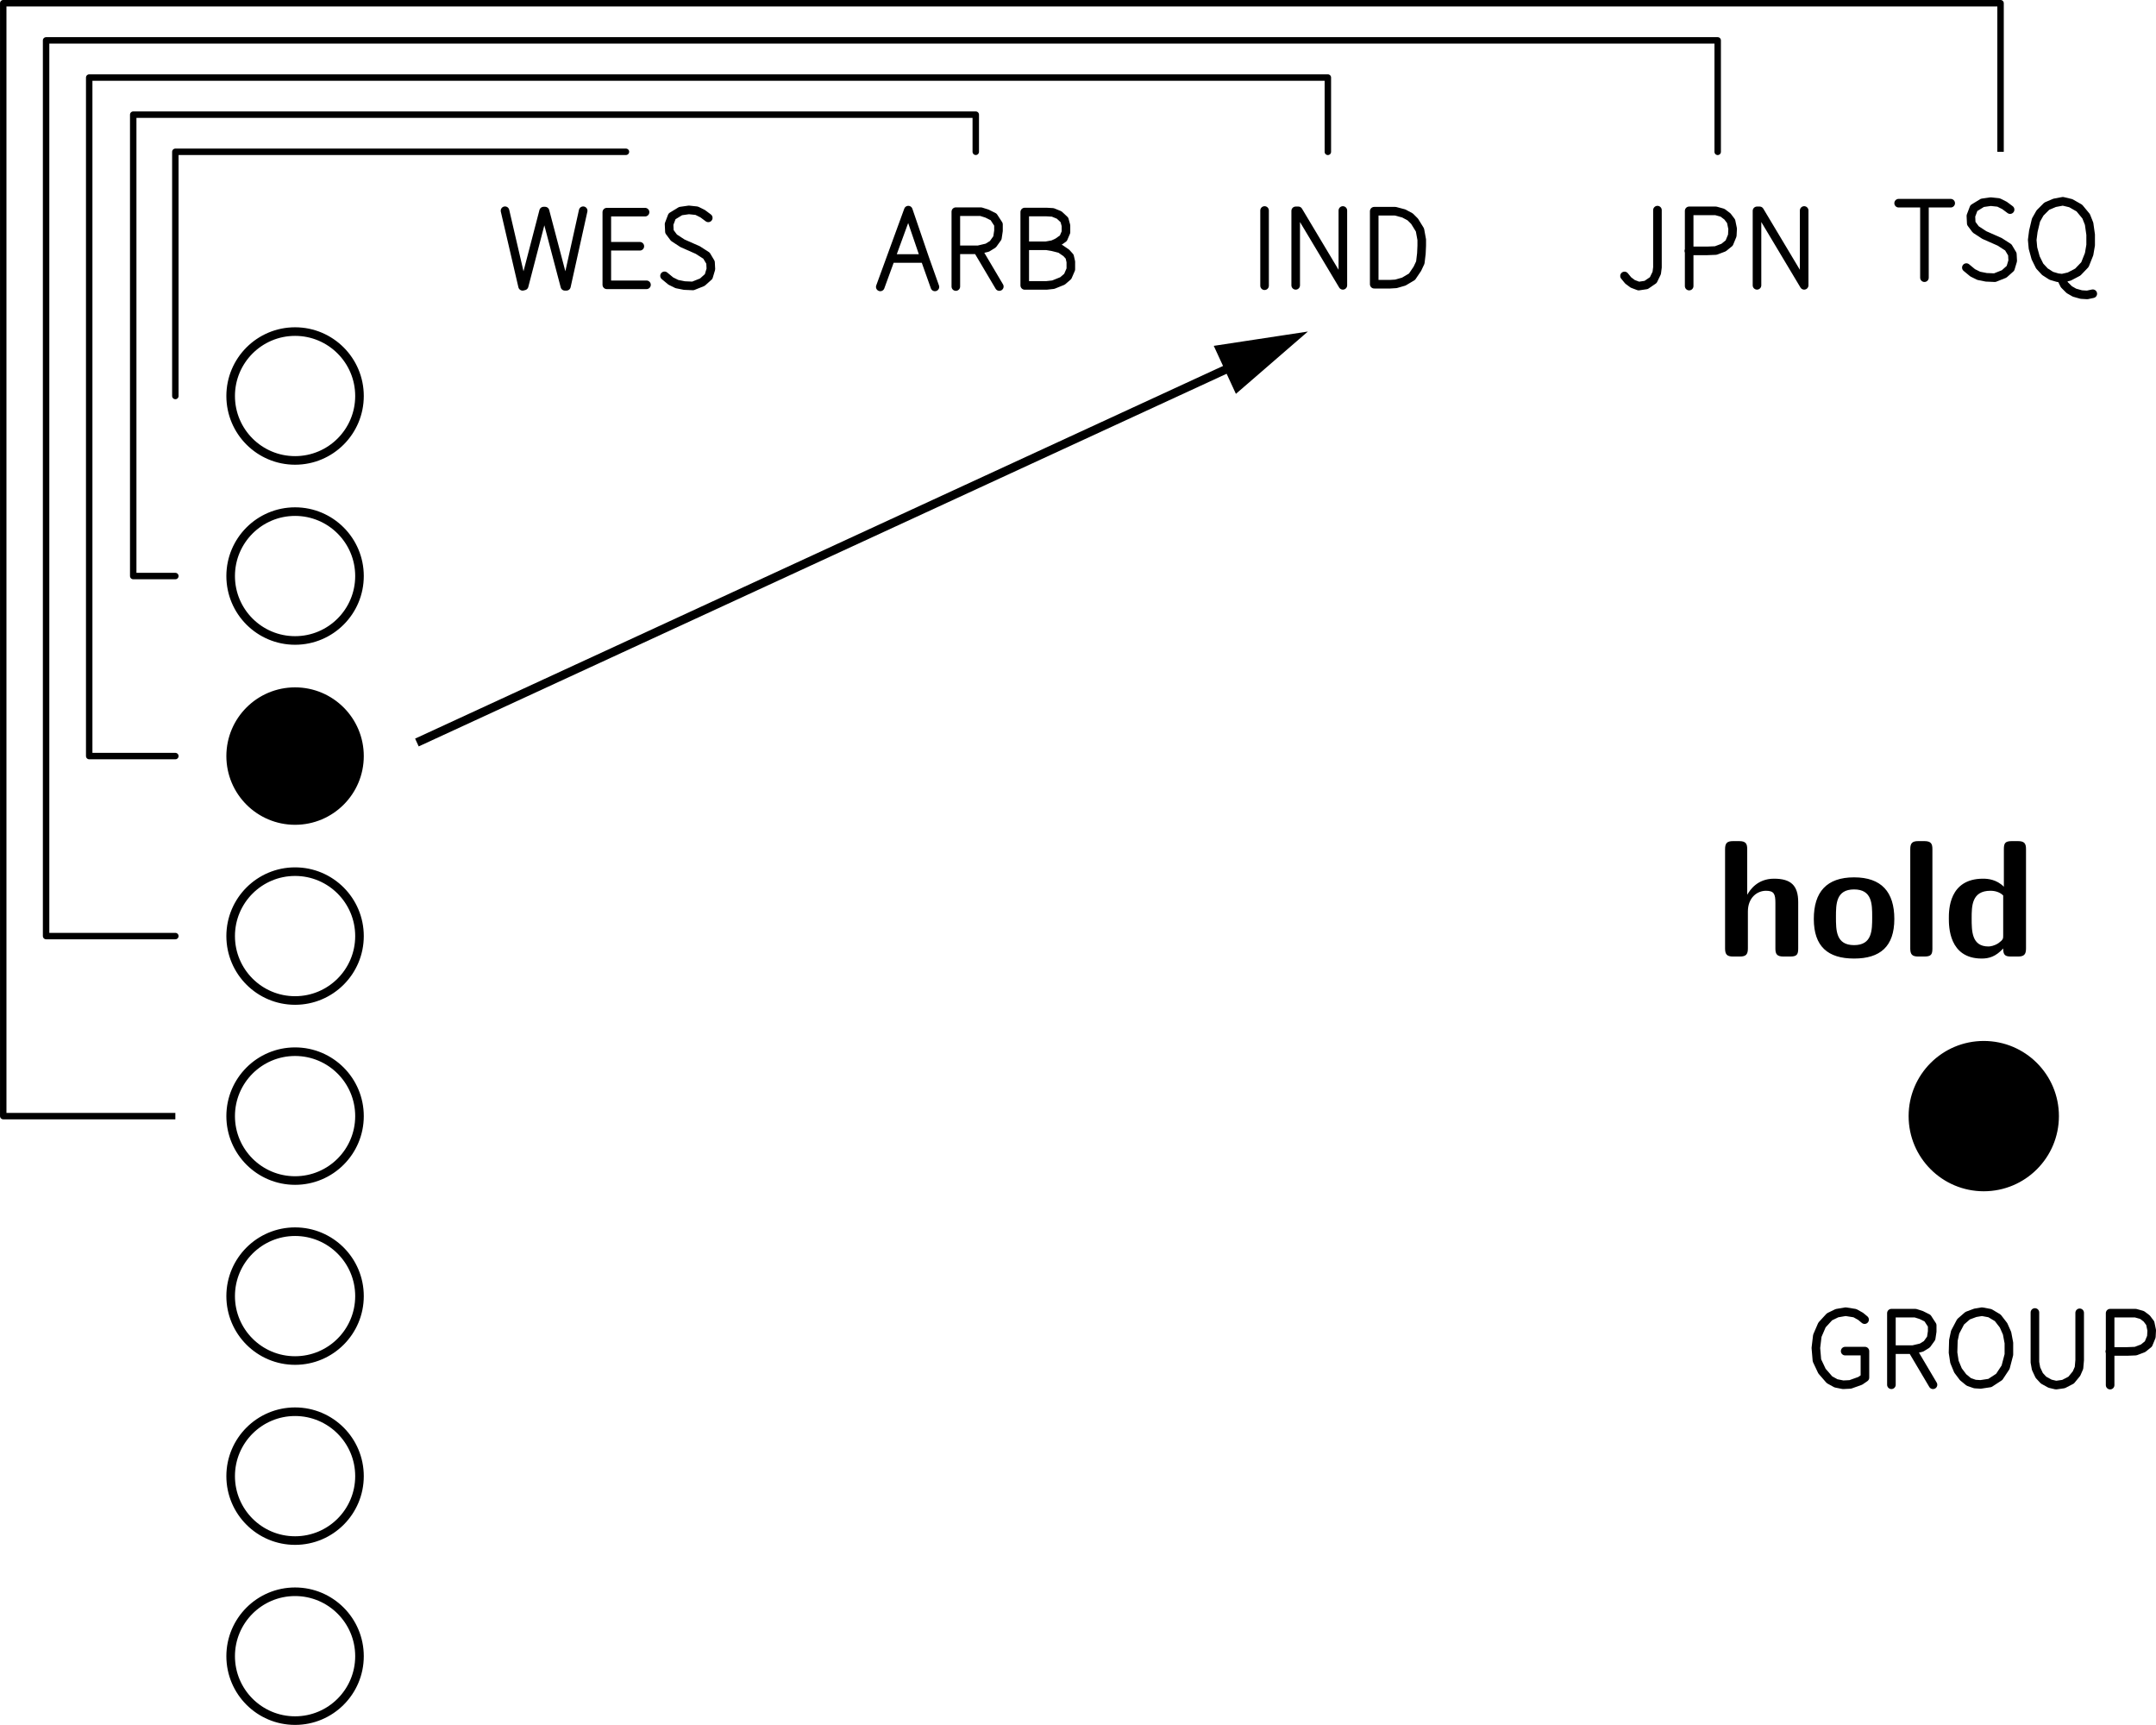
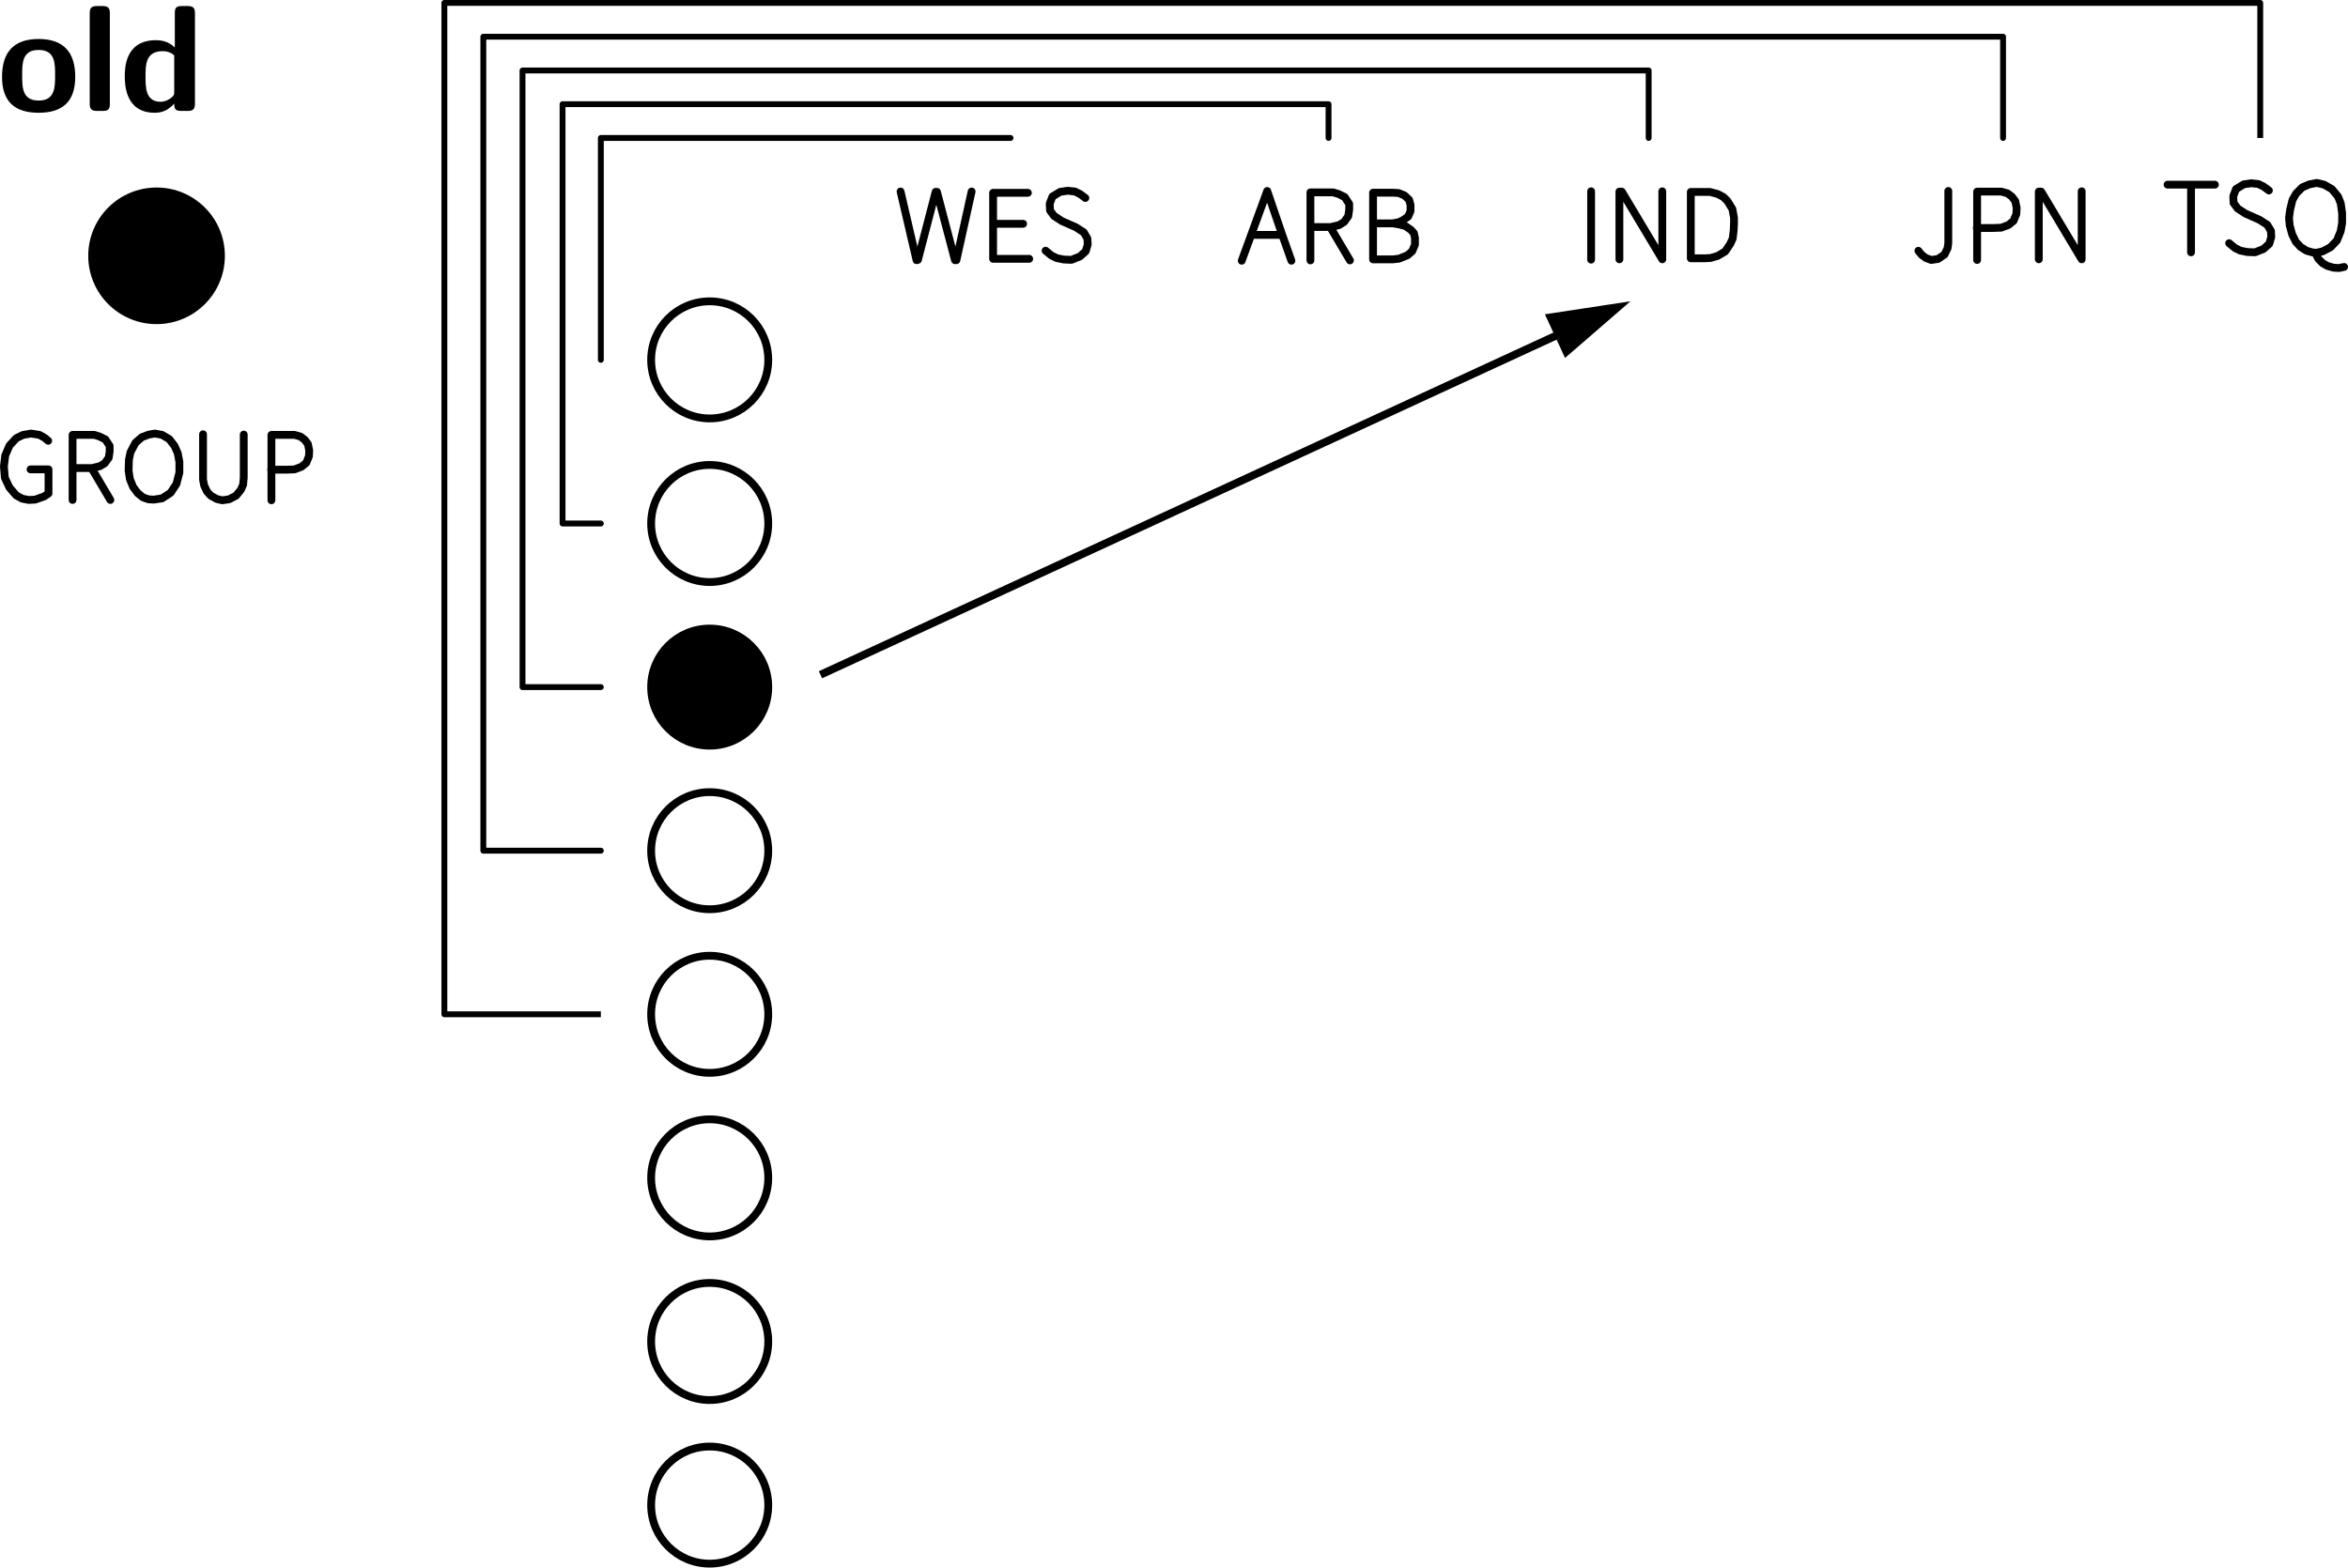
- <svg xmlns="http://www.w3.org/2000/svg" width="50.206mm" height="40.162mm" viewBox="0 0 50.206 40.162" version="1.1" id="svg1">
+ <svg xmlns="http://www.w3.org/2000/svg" width="60.141mm" height="40.162mm" viewBox="0 0 60.141 40.162" version="1.1" id="svg1">
  <defs id="defs1">
    <marker style="overflow:visible" id="Triangle" refX="0" refY="0" orient="auto-start-reverse" markerWidth="2" markerHeight="1" viewBox="0 0 1 1" preserveAspectRatio="none">
      <path transform="scale(0.5)" style="fill:context-stroke;fill-rule:evenodd;stroke:context-stroke;stroke-width:1pt" d="M 5.77,0 -2.88,5 V -5 Z" id="path135" />
    </marker>
  </defs>
-   <g id="layer1" transform="translate(-175.4187,-80.9625)">
+   <g id="layer1" transform="translate(-164.112,-80.9625)">
    <g style="display:inline;fill:none;stroke:#000000;stroke-width:0.332;stroke-linecap:round;stroke-linejoin:round;stroke-dasharray:none" id="g98-6-1-7-0-6-7-39" transform="matrix(0.6032299,0,0,0.6032299,66.43993,13.44075)">
      <g transform="translate(253.692,122.753)" id="g97-8-9-7-3-1-9-4" style="stroke-width:0.332;stroke-dasharray:none">
        <path d="M 274,22.1 V 649 H 56.7 495" style="stroke-width:72.294;stroke-dasharray:none" transform="scale(0.0045861,-0.0045861)" id="path95-2-9-8-0-0-4-8" />
        <path d="m 78.8,107 53.2,-44 51,-25.2 63,-12.6 72,-3.1 79,31.5 53,47.4 19,63 -3,56 -34,57 -73,47 -129,57 -72,47 -38,51 -3,63 25,66 72,44 70,10 66,-7 50,-25 47,-35" style="stroke-width:72.294;stroke-dasharray:none" transform="matrix(0.0045861,0,0,-0.0045861,2.51318,0)" id="path96-0-0-5-6-6-9-1" />
        <path d="m 331,15.8 69,15.7 72,37.8 60,62.7 35,88 13,76 v 88 l -13,92 -25,63 -57,69 -72,41 -67,16 -69,-13 -66,-28 -57,-57 -34,-60 -22.4,-94 -9.4,-73 6.3,-69 22.5,-82 34,-69 44,-47.6 54,-34.6 53,-15.7 29,-3.2 28,-56.7 41,-41 44,-25.2 57,-16 50,-3 47,10" style="stroke-width:72.294;stroke-dasharray:none" transform="matrix(0.0045861,0,0,-0.0045861,5.01261,0)" id="path97-2-9-6-8-8-9-2" />
      </g>
    </g>
    <g style="display:inline;fill:none;stroke:#000000;stroke-width:0.332;stroke-linecap:round;stroke-linejoin:round;stroke-dasharray:none" id="g111-3-1-5-2-4-7-9" transform="matrix(0.6032299,0,0,0.6032299,69.6999,11.77157)">
      <g transform="translate(209.048,125.8475)" id="g110-5-2-2-8-3-4-4" style="stroke-width:0.332;stroke-dasharray:none">
        <path d="M 41,15.8 277,662 416,255 H 132 416 L 501,15.8" style="stroke-width:72.294;stroke-dasharray:none" transform="scale(0.0045861,-0.0045861)" id="path107-7-1-5-8-6-1-6" />
        <path d="M 129,18.9 V 649 h 211 l 51,-16 56,-28 41,-63 v -54 l -9,-60 -38,-53 -47,-29 -76,-18 H 132 312 L 495,18.9" style="stroke-width:72.294;stroke-dasharray:none" transform="matrix(0.0045861,0,0,-0.0045861,2.51318,0)" id="path109-4-2-4-4-3-6-9" />
        <path d="M 129,28.4 V 646 h 183 l 53,-3 54,-22 44,-41 13,-48 V 476 L 454,425 406,391 365,372 309,362 H 135 312 l 53,-9 63,-16 51,-35 28,-31 10,-44 V 164 L 491,104 447,66.1 369,34.6 312,28.4 H 135" style="stroke-width:72.294;stroke-dasharray:none" transform="matrix(0.0045861,0,0,-0.0045861,5.17312,0)" id="path110-2-9-5-9-9-3-2" />
      </g>
    </g>
    <g style="display:inline;fill:none;stroke:#000000;stroke-width:0.332;stroke-linecap:round;stroke-linejoin:round;stroke-dasharray:none" id="g107-6-7-4-6-1-5-0" transform="matrix(0.6032299,0,0,0.6032299,42.46737,25.88706)">
      <g transform="translate(282.7492,102.4156)" id="g106-4-8-6-2-4-5-8" style="stroke-width:0.332;stroke-dasharray:none">
        <path d="m 78.8,101 31.2,-38 38,-28.4 50,-18.8 63,9.4 60,40.9 29,59.9 6,47 v 482" style="stroke-width:72.294;stroke-dasharray:none" transform="scale(0.0045861,-0.0045861)" id="path102-6-2-1-9-3-2-1" />
        <path d="M 135,15.8 V 649 h 224 l 57,-16 41,-31 31,-41 13,-63 -3,-57 -26,-63 -47,-38 -66,-25 -75,-3 H 132" style="stroke-width:72.294;stroke-dasharray:none" transform="matrix(0.0045861,0,0,-0.0045861,2.23802,0)" id="path105-8-5-8-2-5-1-3" />
        <path d="M 126,22.1 V 649 h 22 L 523,22.1 V 652" style="stroke-width:72.294;stroke-dasharray:none" transform="matrix(0.0045861,0,0,-0.0045861,4.89795,0)" id="path106-6-3-1-6-4-5-1" />
      </g>
    </g>
    <g style="display:inline;fill:none;stroke:#000000;stroke-width:0.332;stroke-linecap:round;stroke-linejoin:round;stroke-dasharray:none" id="g102-4-3-5-0-4-5-0" transform="matrix(0.6032299,0,0,0.6032299,57.04394,13.79761)">
      <g transform="translate(244.446,122.457)" id="g101-9-4-7-7-1-7-7" style="stroke-width:0.332;stroke-dasharray:none">
        <path d="M 132,18.9 V 652" style="stroke-width:72.294;stroke-dasharray:none" transform="scale(0.0045861,-0.0045861)" id="path98-8-7-4-7-0-3-5" />
        <path d="M 126,22.1 V 649 h 22 L 523,22.1 V 652" style="stroke-width:72.294;stroke-dasharray:none" transform="matrix(0.0045861,0,0,-0.0045861,1.22907,0)" id="path100-1-3-1-2-0-9-8" />
        <path d="M 132,31.5 V 646 h 177 l 72,-19 54,-29 37,-37 45,-73 15,-82 v -50 l -3,-66 -9,-76 -25,-53 -45,-66.5 -69,-40.9 -66,-19 -50,-3.1 H 135" style="stroke-width:72.294;stroke-dasharray:none" transform="matrix(0.0045861,0,0,-0.0045861,4.23297,0)" id="path101-5-1-2-8-5-0-7" />
      </g>
    </g>
    <g style="display:inline;fill:none;stroke:#000000;stroke-width:0.332;stroke-linecap:round;stroke-linejoin:round;stroke-dasharray:none" id="g117-4-2-5-9-4-0-0" transform="matrix(0.6032299,0,0,0.6032299,57.78225,13.81143)">
      <g transform="translate(214.203,122.457)" id="g116-0-6-7-2-8-6-2" style="stroke-width:0.332;stroke-dasharray:none">
        <path d="M 66.1,655 214,18.9 227,22.1 391,652 h 12 L 570,18.9 h 13 L 724,655" style="stroke-width:72.294;stroke-dasharray:none" transform="scale(0.0045861,-0.0045861)" id="path111-2-4-2-2-6-0-9" />
        <path d="M 466,31.5 H 132 V 356 H 410 132 v 287 h 322" style="stroke-width:72.294;stroke-dasharray:none" transform="matrix(0.0045861,0,0,-0.0045861,3.62761,0)" id="path112-7-6-9-4-5-4-4" />
        <path d="m 78.8,107 53.2,-44 51,-25.2 63,-12.6 72,-3.1 79,31.5 53,47.4 19,63 -3,56 -34,57 -73,47 -129,57 -72,47 -38,51 -3,63 25,66 72,44 70,10 66,-7 50,-25 47,-35" style="stroke-width:72.294;stroke-dasharray:none" transform="matrix(0.0045861,0,0,-0.0045861,6.09951,0)" id="path116-2-9-2-9-8-1-3" />
      </g>
    </g>
    <path style="display:inline;fill:none;stroke:#000000;stroke-width:0.15;stroke-linecap:round;stroke-linejoin:round;stroke-dasharray:none;stroke-opacity:1" d="m 179.502,90.183 v -5.686 h 10.493" id="path182-4" />
    <path style="display:inline;fill:none;stroke:#000000;stroke-width:0.15;stroke-linecap:round;stroke-linejoin:round;stroke-dasharray:none;stroke-opacity:1" d="m 179.502,94.375 h -0.981 V 83.632 h 19.62 v 0.865" id="path183-8" />
    <path style="display:inline;fill:none;stroke:#000000;stroke-width:0.15;stroke-linecap:round;stroke-linejoin:round;stroke-dasharray:none;stroke-opacity:1" d="m 179.502,98.567 h -2.006 v -15.799 h 28.844 v 1.73" id="path184-7" />
    <path style="display:inline;fill:none;stroke:#000000;stroke-width:0.15;stroke-linecap:round;stroke-linejoin:round;stroke-dasharray:none;stroke-opacity:1" d="m 179.502,102.758 h -3.01 V 81.903 h 38.926 v 2.595" id="path185-0" />
    <path style="display:inline;fill:none;stroke:#000000;stroke-width:0.15;stroke-linecap:butt;stroke-linejoin:round;stroke-dasharray:none;stroke-opacity:1" d="m 179.502,106.95 h -4.008 V 81.037 h 46.511 v 3.46" id="path186-8" />
-     <circle style="display:inline;fill:#000000;stroke:#000000;stroke-width:0.2;stroke-linecap:round;stroke-linejoin:round;stroke-miterlimit:4.3;stroke-dasharray:none" id="path1450-8-5-56-3-2-6-4-4-7-5-9" cx="221.614" cy="106.95" r="1.65" />
-     <g style="display:inline;fill:none;stroke:#000000;stroke-width:0.2;stroke-linecap:round;stroke-linejoin:round;stroke-dasharray:none" id="g514-7" transform="translate(-255.7671,-175.7518)">
+     <circle style="display:inline;fill:#000000;stroke:#000000;stroke-width:0.2;stroke-linecap:round;stroke-linejoin:round;stroke-miterlimit:4.3;stroke-dasharray:none" id="path1450-8-5-56-3-2-6-4-4-7-5-9" cx="168.122" cy="87.517" r="1.65" />
+     <g style="display:inline;fill:none;stroke:#000000;stroke-width:0.2;stroke-linecap:round;stroke-linejoin:round;stroke-dasharray:none" id="g514-7" transform="translate(-309.2594,-195.185)">
      <g transform="translate(473.238,289.0071)" id="g513-6" style="stroke-width:0.2;stroke-dasharray:none">
        <path d="M 346,315 H 520 V 81.9 L 479,53.6 391,22.1 328,18.9 265,31.5 208,63 l -66,76 -44.4,94 -9.4,110 12.8,107 41,95 66,72 66,32 76,13 82,-13 50,-28 35,-29" style="stroke-width:75.591;stroke-dasharray:none" transform="scale(0.00264583,-0.00264583)" id="path509-5" />
        <path d="M 129,18.9 V 649 h 211 l 51,-16 56,-28 41,-63 v -54 l -9,-60 -38,-53 -47,-29 -76,-18 H 132 312 L 495,18.9" style="stroke-width:75.591;stroke-dasharray:none" transform="matrix(0.00264583,0,0,-0.00264583,1.651,0)" id="path510-7" />
        <path d="m 334,22.1 82,12.5 82,53.6 56,84.8 29,111 v 103 l -16,85 -31,70 -51,66 -69,41 -70,13 -59,-10 -67,-25 -62,-54 -48,-91 -15.5,-72 -3.1,-108 12.6,-82 31,-75 45,-59.9 50,-41 54,-18.9 50,-3.1" style="stroke-width:75.591;stroke-dasharray:none" transform="matrix(0.00264583,0,0,-0.00264583,3.18558,0)" id="path511-13" />
        <path d="M 135,655 V 217 l 10,-56 28,-60 38,-41.1 57,-31.5 53,-12.6 66,9.4 67,34.7 47,57.1 22,50 6,69 v 416" style="stroke-width:75.591;stroke-dasharray:none" transform="matrix(0.00264583,0,0,-0.00264583,4.97681,0)" id="path512-33" />
        <path d="M 135,15.8 V 649 h 224 l 57,-16 41,-31 31,-41 13,-63 -3,-57 -26,-63 -47,-38 -66,-25 -75,-3 H 132" style="stroke-width:75.591;stroke-dasharray:none" transform="matrix(0.00264583,0,0,-0.00264583,6.72835,0)" id="path513-8" />
      </g>
    </g>
    <circle style="display:inline;fill:none;stroke:#000000;stroke-width:0.2;stroke-linecap:round;stroke-linejoin:round;stroke-miterlimit:4.3;stroke-dasharray:none" id="path1450-8-5-4" cx="90.183" cy="-182.29" r="1.5" transform="rotate(90)" />
    <circle style="display:inline;fill:none;stroke:#000000;stroke-width:0.2;stroke-linecap:round;stroke-linejoin:round;stroke-miterlimit:4.3;stroke-dasharray:none" id="path1450-8-5-4-8" cx="94.375" cy="-182.29" r="1.5" transform="rotate(90)" />
    <circle style="display:inline;fill:#000000;stroke:#000000;stroke-width:0.2;stroke-linecap:round;stroke-linejoin:round;stroke-miterlimit:4.3;stroke-dasharray:none" id="path1450-8-5-4-2" cx="98.567" cy="-182.29" r="1.5" transform="rotate(90)" />
    <path style="fill:none;stroke:#000000;stroke-width:0.2;stroke-linecap:butt;stroke-linejoin:miter;stroke-dasharray:none;stroke-opacity:1;marker-end:url(#Triangle)" d="M 185.127,98.251 204.585,89.277" id="path28" />
    <circle style="display:inline;fill:none;stroke:#000000;stroke-width:0.2;stroke-linecap:round;stroke-linejoin:round;stroke-miterlimit:4.3;stroke-dasharray:none" id="path1450-8-5-4-5" cx="102.758" cy="-182.29" r="1.5" transform="rotate(90)" />
    <circle style="display:inline;fill:none;stroke:#000000;stroke-width:0.2;stroke-linecap:round;stroke-linejoin:round;stroke-miterlimit:4.3;stroke-dasharray:none" id="path1450-8-5-4-7" cx="106.95" cy="-182.29" r="1.5" transform="rotate(90)" />
    <circle style="display:inline;fill:none;stroke:#000000;stroke-width:0.2;stroke-linecap:round;stroke-linejoin:round;stroke-miterlimit:4.3;stroke-dasharray:none" id="path1450-8-5-4-71" cx="111.141" cy="-182.29" r="1.5" transform="rotate(90)" />
    <circle style="display:inline;fill:none;stroke:#000000;stroke-width:0.2;stroke-linecap:round;stroke-linejoin:round;stroke-miterlimit:4.3;stroke-dasharray:none" id="path1450-8-5-4-9" cx="115.333" cy="-182.29" r="1.5" transform="rotate(90)" />
    <circle style="display:inline;fill:none;stroke:#000000;stroke-width:0.2;stroke-linecap:round;stroke-linejoin:round;stroke-miterlimit:4.3;stroke-dasharray:none" id="path1450-8-5-4-1" cx="119.525" cy="-182.29" r="1.5" transform="rotate(90)" />
-     <text xml:space="preserve" style="font-size:3.881px;line-height:1.25;font-family:sans-serif;stroke-width:0.265" x="221.618" y="103.235" id="text5-6-2-6-9">
-       <tspan style="font-style:normal;font-variant:normal;font-weight:bold;font-stretch:normal;font-size:3.881px;font-family:'Latin Modern Sans';-inkscape-font-specification:'Latin Modern Sans';text-align:center;text-anchor:middle;stroke-width:0.265" x="221.618" y="103.235" id="tspan9-0-0">hold</tspan>
+     <text xml:space="preserve" style="font-size:3.881px;line-height:1.25;font-family:sans-serif;stroke-width:0.265" x="168.126" y="83.802" id="text5-6-2-6-9">
+       <tspan style="font-style:normal;font-variant:normal;font-weight:bold;font-stretch:normal;font-size:3.881px;font-family:'Latin Modern Sans';-inkscape-font-specification:'Latin Modern Sans';text-align:center;text-anchor:middle;stroke-width:0.265" x="168.126" y="83.802" id="tspan9-0-0">hold</tspan>
    </text>
  </g>
</svg>
